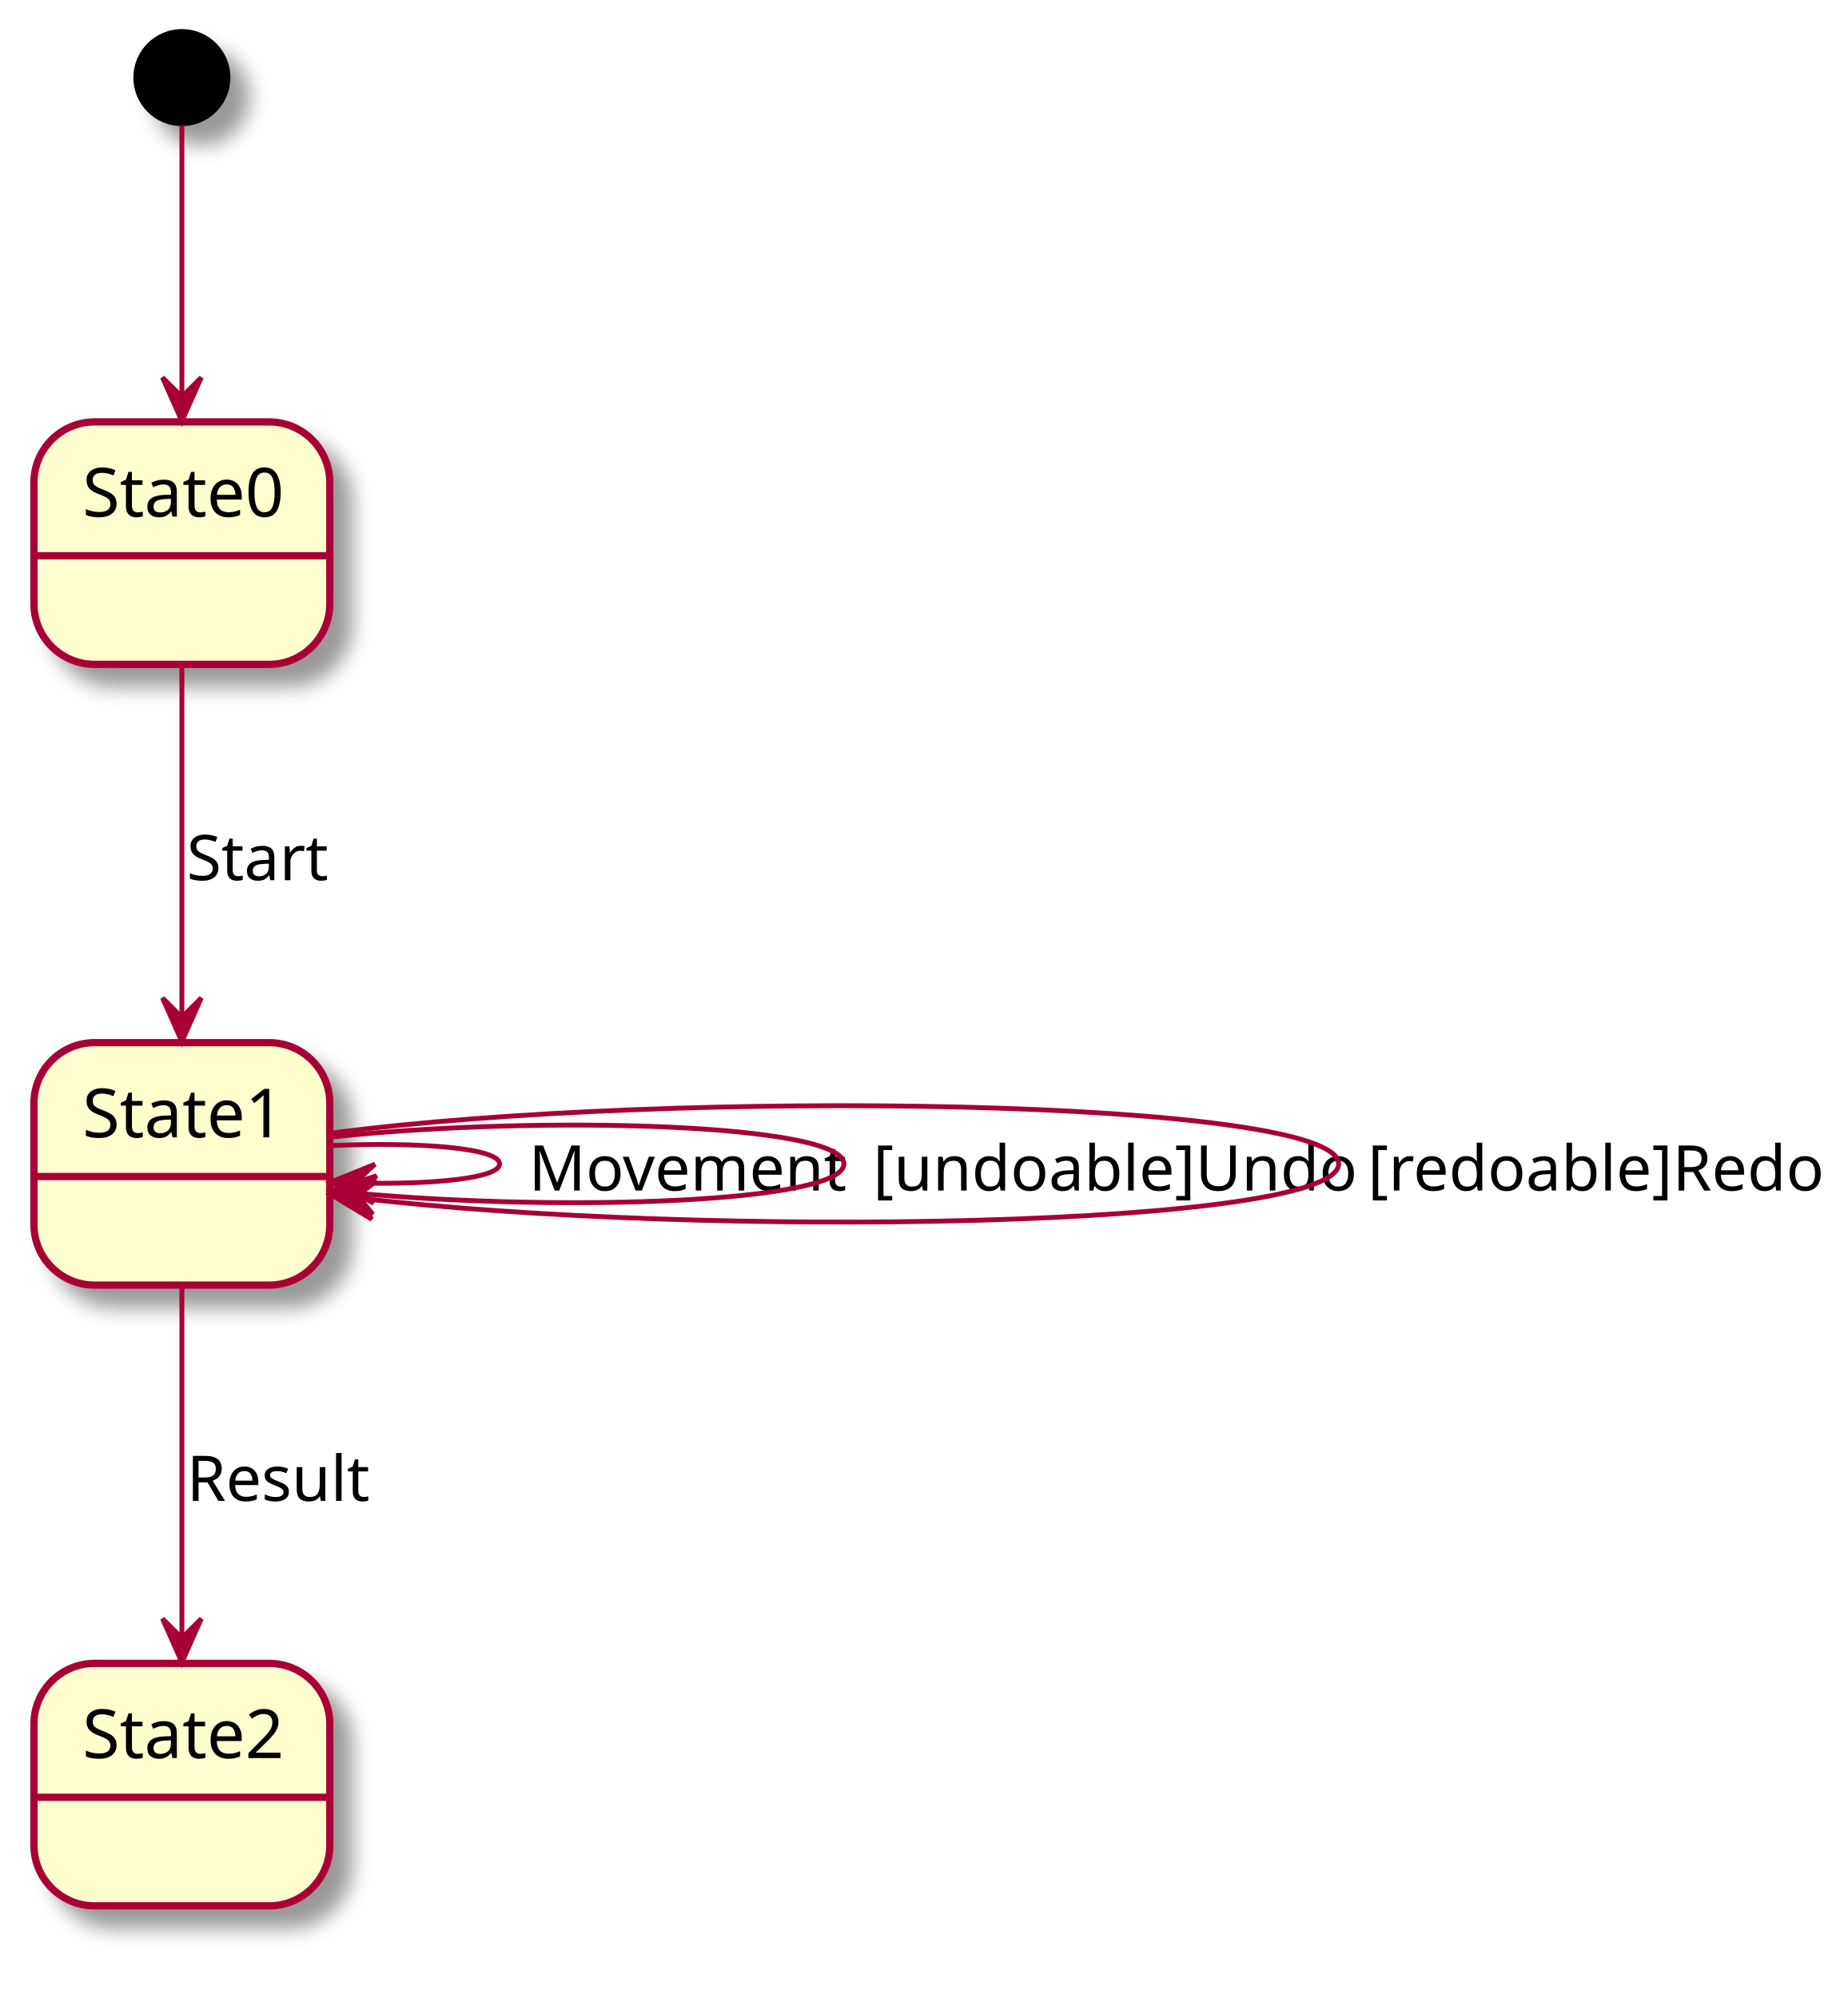
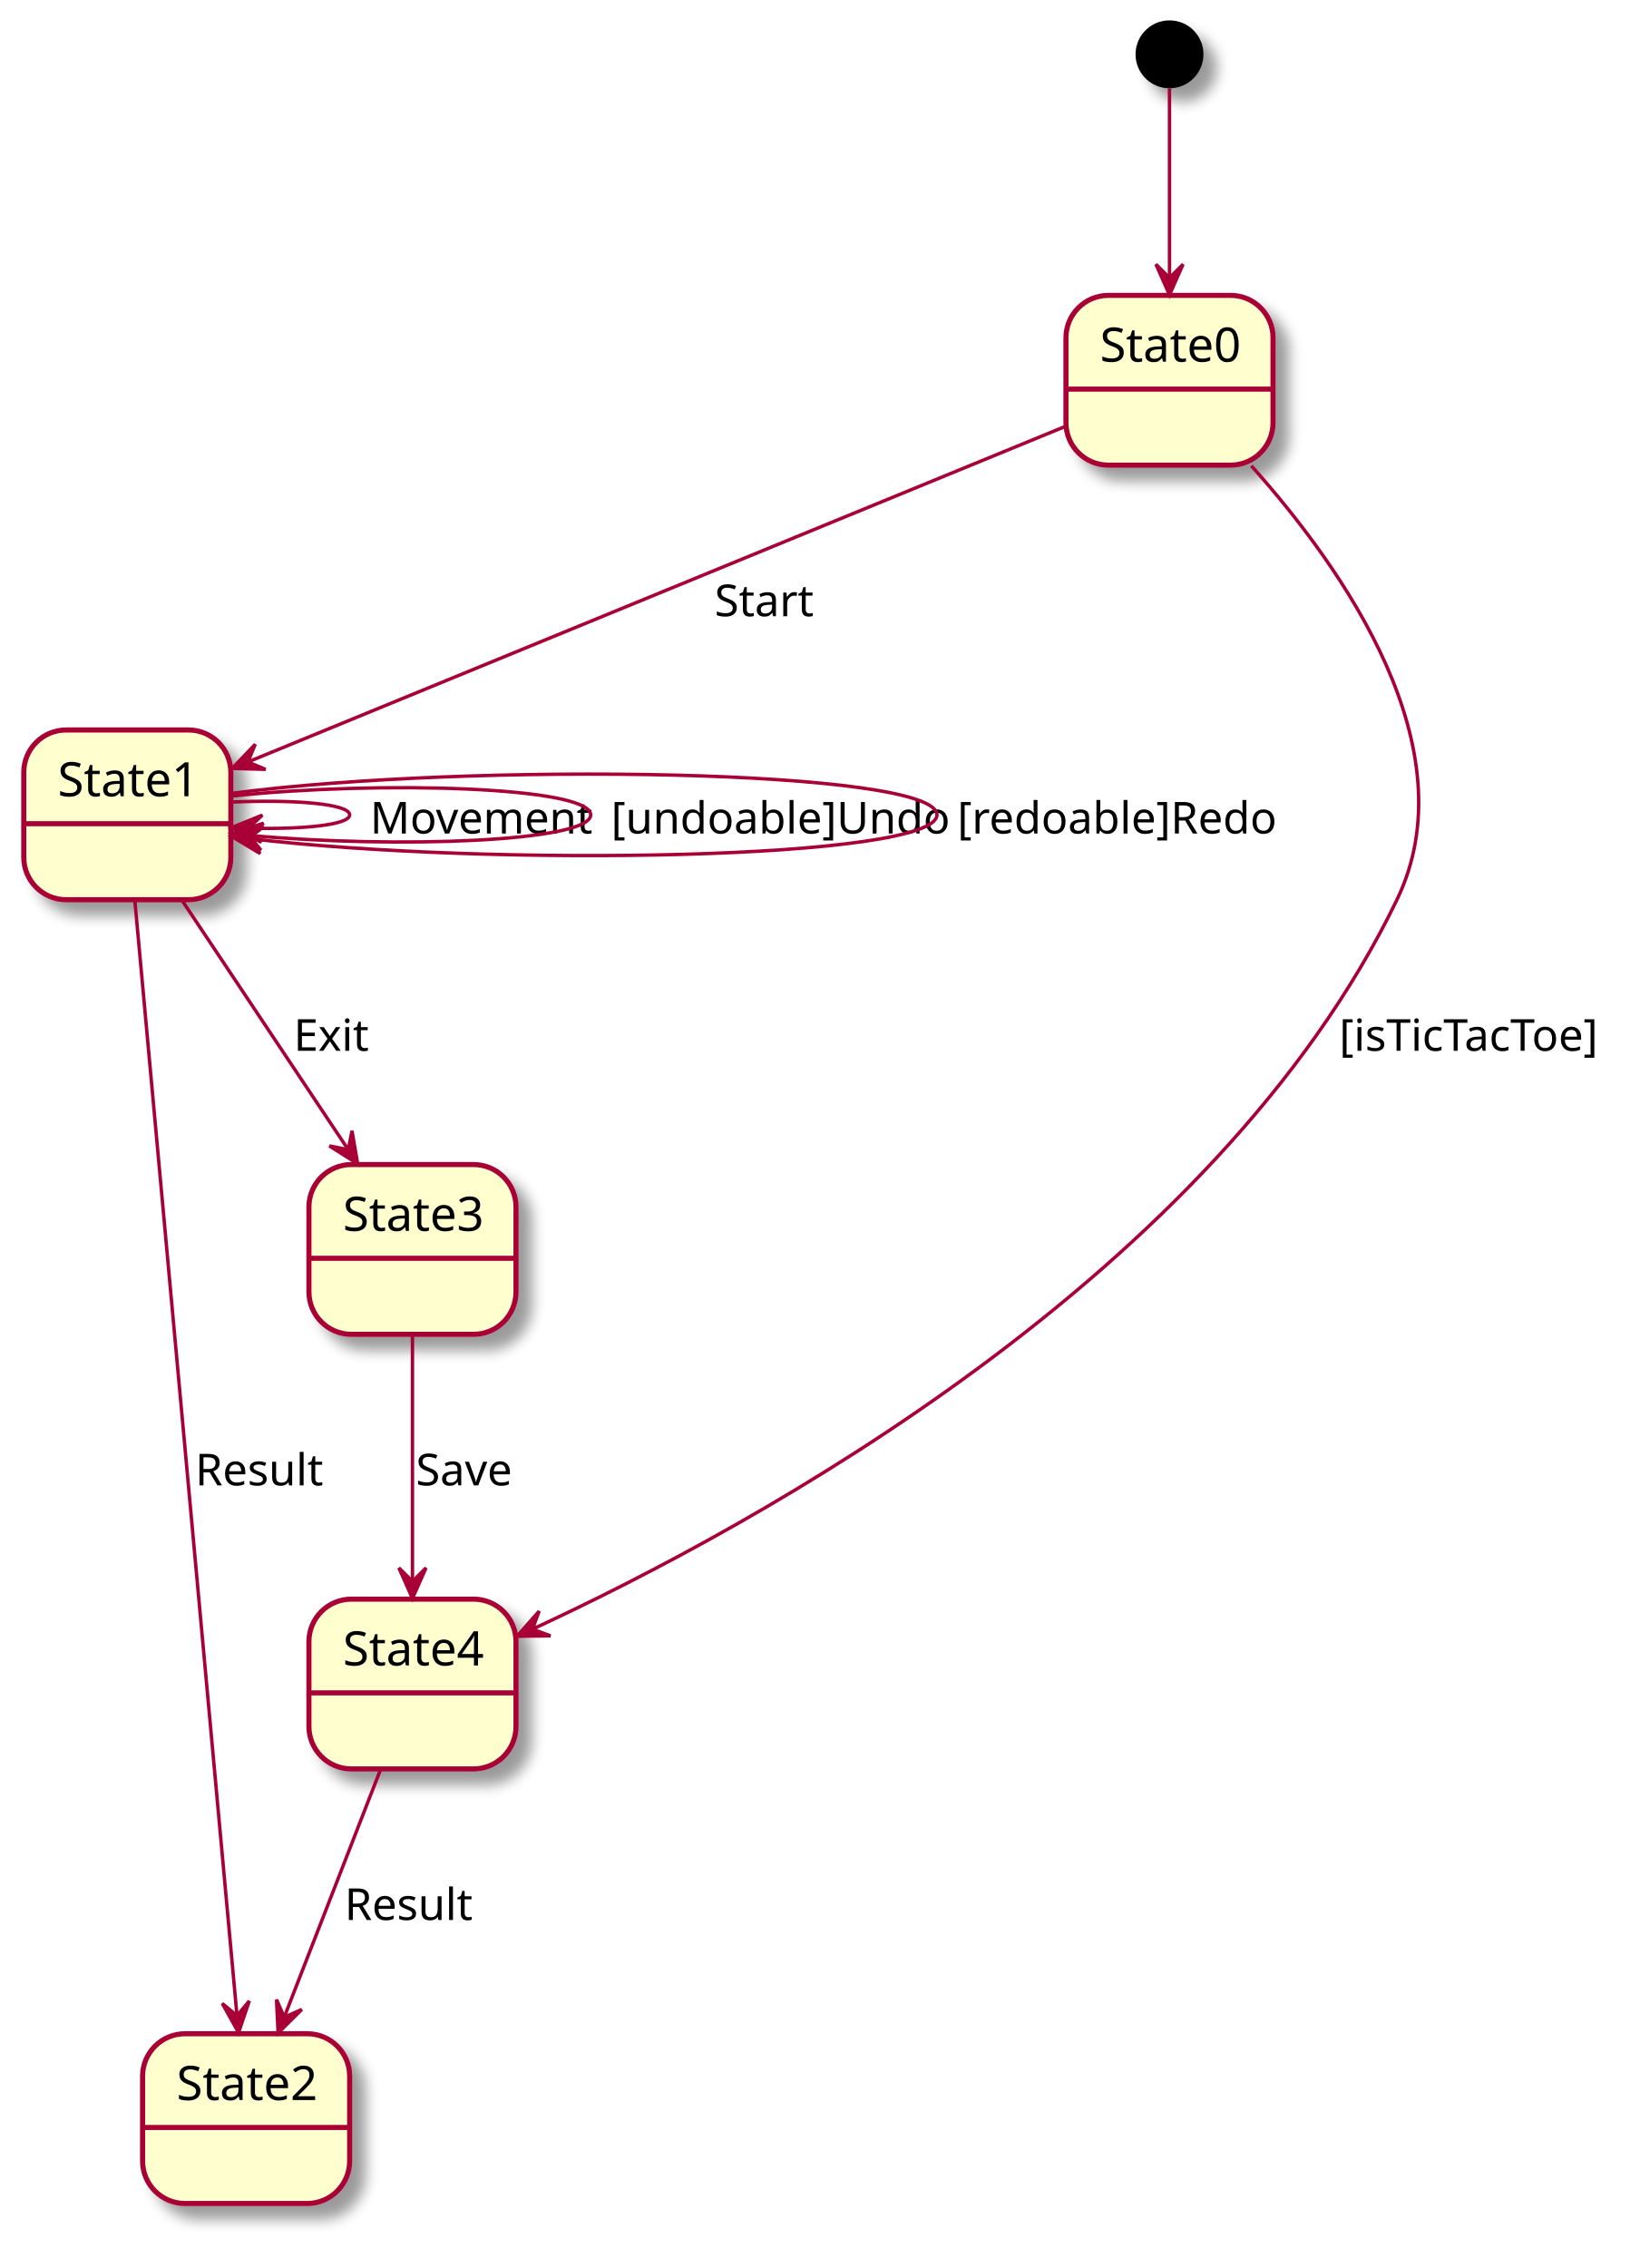
- <svg xmlns="http://www.w3.org/2000/svg" contentScriptType="application/ecmascript" contentStyleType="text/css" height="412px" preserveAspectRatio="none" style="width:381px;height:412px;" version="1.1" viewBox="0 0 381 412" width="381px" zoomAndPan="magnify">
+ <svg xmlns="http://www.w3.org/2000/svg" contentScriptType="application/ecmascript" contentStyleType="text/css" height="668px" preserveAspectRatio="none" style="width:483px;height:668px;" version="1.1" viewBox="0 0 483 668" width="483px" zoomAndPan="magnify">
  <defs>
-     <filter height="300%" id="fn64mr7pt3x72" width="300%" x="-1" y="-1">
+     <filter height="300%" id="fjd8q9gt2ybct" width="300%" x="-1" y="-1">
      <feGaussianBlur result="blurOut" stdDeviation="2.0" />
      <feColorMatrix in="blurOut" result="blurOut2" type="matrix" values="0 0 0 0 0 0 0 0 0 0 0 0 0 0 0 0 0 0 .4 0" />
      <feOffset dx="4.0" dy="4.0" in="blurOut2" result="blurOut3" />
      <feBlend in="SourceGraphic" in2="blurOut3" mode="normal" />
    </filter>
  </defs>
  <g>
-     <ellipse cx="37.5" cy="16" fill="#000000" filter="url(#fn64mr7pt3x72)" rx="10" ry="10" style="stroke: none; stroke-width: 1.0;" />
+     <ellipse cx="344.5" cy="16" fill="#000000" filter="url(#fjd8q9gt2ybct)" rx="10" ry="10" style="stroke: none; stroke-width: 1.0;" />
    <g id="State0">
-       <rect fill="#FEFECE" filter="url(#fn64mr7pt3x72)" height="50" rx="12.5" ry="12.5" style="stroke: #A80036; stroke-width: 1.5;" width="61" x="7" y="87" />
-       <line style="stroke: #A80036; stroke-width: 1.5;" x1="7" x2="68" y1="114.609" y2="114.609" />
-       <text fill="#000000" font-family="sans-serif" font-size="14" lengthAdjust="spacingAndGlyphs" textLength="41" x="17" y="106.533">State0</text>
+       <rect fill="#FEFECE" filter="url(#fjd8q9gt2ybct)" height="50" rx="12.5" ry="12.5" style="stroke: #A80036; stroke-width: 1.5;" width="61" x="314" y="87" />
+       <line style="stroke: #A80036; stroke-width: 1.5;" x1="314" x2="375" y1="114.609" y2="114.609" />
+       <text fill="#000000" font-family="sans-serif" font-size="14" lengthAdjust="spacingAndGlyphs" textLength="41" x="324" y="106.533">State0</text>
    </g>
    <g id="State1">
-       <rect fill="#FEFECE" filter="url(#fn64mr7pt3x72)" height="50" rx="12.5" ry="12.5" style="stroke: #A80036; stroke-width: 1.5;" width="61" x="7" y="215" />
+       <rect fill="#FEFECE" filter="url(#fjd8q9gt2ybct)" height="50" rx="12.5" ry="12.5" style="stroke: #A80036; stroke-width: 1.5;" width="61" x="7" y="215" />
      <line style="stroke: #A80036; stroke-width: 1.5;" x1="7" x2="68" y1="242.609" y2="242.609" />
      <text fill="#000000" font-family="sans-serif" font-size="14" lengthAdjust="spacingAndGlyphs" textLength="41" x="17" y="234.533">State1</text>
    </g>
+     <g id="State3">
+       <rect fill="#FEFECE" filter="url(#fjd8q9gt2ybct)" height="50" rx="12.5" ry="12.5" style="stroke: #A80036; stroke-width: 1.5;" width="61" x="91" y="343" />
+       <line style="stroke: #A80036; stroke-width: 1.5;" x1="91" x2="152" y1="370.609" y2="370.609" />
+       <text fill="#000000" font-family="sans-serif" font-size="14" lengthAdjust="spacingAndGlyphs" textLength="41" x="101" y="362.533">State3</text>
+     </g>
+     <g id="State4">
+       <rect fill="#FEFECE" filter="url(#fjd8q9gt2ybct)" height="50" rx="12.5" ry="12.5" style="stroke: #A80036; stroke-width: 1.5;" width="61" x="91" y="471" />
+       <line style="stroke: #A80036; stroke-width: 1.5;" x1="91" x2="152" y1="498.609" y2="498.609" />
+       <text fill="#000000" font-family="sans-serif" font-size="14" lengthAdjust="spacingAndGlyphs" textLength="41" x="101" y="490.533">State4</text>
+     </g>
    <g id="State2">
-       <rect fill="#FEFECE" filter="url(#fn64mr7pt3x72)" height="50" rx="12.5" ry="12.5" style="stroke: #A80036; stroke-width: 1.5;" width="61" x="7" y="343" />
-       <line style="stroke: #A80036; stroke-width: 1.5;" x1="7" x2="68" y1="370.609" y2="370.609" />
-       <text fill="#000000" font-family="sans-serif" font-size="14" lengthAdjust="spacingAndGlyphs" textLength="41" x="17" y="362.533">State2</text>
+       <rect fill="#FEFECE" filter="url(#fjd8q9gt2ybct)" height="50" rx="12.5" ry="12.5" style="stroke: #A80036; stroke-width: 1.5;" width="61" x="42" y="599" />
+       <line style="stroke: #A80036; stroke-width: 1.5;" x1="42" x2="103" y1="626.609" y2="626.609" />
+       <text fill="#000000" font-family="sans-serif" font-size="14" lengthAdjust="spacingAndGlyphs" textLength="41" x="52" y="618.533">State2</text>
    </g>
-     <path d="M37.5,26.013 C37.5,38.698 37.5,62.409 37.5,81.57 " fill="none" id="*start-&gt;State0" style="stroke: #A80036; stroke-width: 1.0;" />
-     <polygon fill="#A80036" points="37.5,86.84,41.5,77.84,37.5,81.84,33.5,77.84,37.5,86.84" style="stroke: #A80036; stroke-width: 1.0;" />
-     <path d="M37.5,137.294 C37.5,157.95 37.5,187.669 37.5,209.651 " fill="none" id="State0-&gt;State1" style="stroke: #A80036; stroke-width: 1.0;" />
-     <polygon fill="#A80036" points="37.5,214.781,41.5,205.781,37.5,209.781,33.5,205.781,37.5,214.781" style="stroke: #A80036; stroke-width: 1.0;" />
-     <text fill="#000000" font-family="sans-serif" font-size="13" lengthAdjust="spacingAndGlyphs" textLength="28" x="38.5" y="181.495">Start</text>
+     <path d="M344.5,26.013 C344.5,38.698 344.5,62.409 344.5,81.57 " fill="none" id="*start-&gt;State0" style="stroke: #A80036; stroke-width: 1.0;" />
+     <polygon fill="#A80036" points="344.5,86.84,348.5,77.84,344.5,81.84,340.5,77.84,344.5,86.84" style="stroke: #A80036; stroke-width: 1.0;" />
+     <path d="M313.941,125.542 C256.852,148.973 134.288,199.276 73.379,224.275 " fill="none" id="State0-&gt;State1" style="stroke: #A80036; stroke-width: 1.0;" />
+     <polygon fill="#A80036" points="68.391,226.322,78.236,226.605,73.016,224.423,75.198,219.204,68.391,226.322" style="stroke: #A80036; stroke-width: 1.0;" />
+     <text fill="#000000" font-family="sans-serif" font-size="13" lengthAdjust="spacingAndGlyphs" textLength="28" x="210.5" y="181.495">Start</text>
    <path d="M68.159,236.235 C86.155,235.432 103,236.687 103,240 C103,243.002 89.166,244.314 73.177,243.937 " fill="none" id="State1-&gt;State1" style="stroke: #A80036; stroke-width: 1.0;" />
    <polygon fill="#A80036" points="68.159,243.765,77.017,248.07,73.156,243.936,77.29,240.075,68.159,243.765" style="stroke: #A80036; stroke-width: 1.0;" />
    <text fill="#000000" font-family="sans-serif" font-size="13" lengthAdjust="spacingAndGlyphs" textLength="59" x="109" y="245.495">Movement</text>
    <path d="M68.309,234.461 C111.761,229.862 174,231.708 174,240 C174,247.968 116.528,249.984 73.483,246.048 " fill="none" id="State1-&gt;State1-1" style="stroke: #A80036; stroke-width: 1.0;" />
    <polygon fill="#A80036" points="68.309,245.539,76.874,250.402,73.285,246.029,77.658,242.441,68.309,245.539" style="stroke: #A80036; stroke-width: 1.0;" />
    <text fill="#000000" font-family="sans-serif" font-size="13" lengthAdjust="spacingAndGlyphs" textLength="90" x="180" y="245.495">[undoable]Undo</text>
    <path d="M68.221,233.672 C138.363,224.391 276,226.5 276,240 C276,253.184 144.739,255.504 73.262,246.962 " fill="none" id="State1-&gt;State1-2" style="stroke: #A80036; stroke-width: 1.0;" />
    <polygon fill="#A80036" points="68.221,246.328,76.652,251.42,73.182,246.952,77.65,243.482,68.221,246.328" style="stroke: #A80036; stroke-width: 1.0;" />
    <text fill="#000000" font-family="sans-serif" font-size="13" lengthAdjust="spacingAndGlyphs" textLength="87" x="282" y="245.495">[redoable]Redo</text>
-     <path d="M37.5,265.294 C37.5,285.95 37.5,315.669 37.5,337.651 " fill="none" id="State1-&gt;State2" style="stroke: #A80036; stroke-width: 1.0;" />
-     <polygon fill="#A80036" points="37.5,342.781,41.5,333.781,37.5,337.781,33.5,333.781,37.5,342.781" style="stroke: #A80036; stroke-width: 1.0;" />
-     <text fill="#000000" font-family="sans-serif" font-size="13" lengthAdjust="spacingAndGlyphs" textLength="37" x="38.5" y="309.495">Result</text>
+     <path d="M53.696,265.294 C67.641,286.211 87.782,316.423 102.488,338.482 " fill="none" id="State1-&gt;State3" style="stroke: #A80036; stroke-width: 1.0;" />
+     <polygon fill="#A80036" points="105.354,342.781,103.691,333.074,102.581,338.62,97.034,337.51,105.354,342.781" style="stroke: #A80036; stroke-width: 1.0;" />
+     <text fill="#000000" font-family="sans-serif" font-size="13" lengthAdjust="spacingAndGlyphs" textLength="23" x="86.5" y="309.495">Exit</text>
+     <path d="M121.5,393.294 C121.5,413.95 121.5,443.669 121.5,465.651 " fill="none" id="State3-&gt;State4" style="stroke: #A80036; stroke-width: 1.0;" />
+     <polygon fill="#A80036" points="121.5,470.781,125.5,461.781,121.5,465.781,117.5,461.781,121.5,470.781" style="stroke: #A80036; stroke-width: 1.0;" />
+     <text fill="#000000" font-family="sans-serif" font-size="13" lengthAdjust="spacingAndGlyphs" textLength="28" x="122.5" y="437.495">Save</text>
+     <path d="M368.614,137.194 C395.637,167.385 433.019,220.468 411.5,265 C357.956,375.805 222.229,449.543 157.244,479.662 " fill="none" id="State0-&gt;State4" style="stroke: #A80036; stroke-width: 1.0;" />
+     <polygon fill="#A80036" points="152.312,481.927,162.16,481.804,156.855,479.84,158.82,474.535,152.312,481.927" style="stroke: #A80036; stroke-width: 1.0;" />
+     <text fill="#000000" font-family="sans-serif" font-size="13" lengthAdjust="spacingAndGlyphs" textLength="77" x="394.5" y="309.495">[isTicTacToe]</text>
+     <path d="M39.716,265.186 C45.865,332.294 63.124,520.671 69.808,593.624 " fill="none" id="State1-&gt;State2" style="stroke: #A80036; stroke-width: 1.0;" />
+     <polygon fill="#A80036" points="70.271,598.674,73.433,589.346,69.815,593.695,65.467,590.077,70.271,598.674" style="stroke: #A80036; stroke-width: 1.0;" />
+     <text fill="#000000" font-family="sans-serif" font-size="13" lengthAdjust="spacingAndGlyphs" textLength="37" x="57.5" y="437.495">Result</text>
+     <path d="M112.052,521.294 C103.986,542.037 92.364,571.92 83.805,593.929 " fill="none" id="State4-&gt;State2" style="stroke: #A80036; stroke-width: 1.0;" />
+     <polygon fill="#A80036" points="81.919,598.78,88.909,591.842,83.731,594.12,81.453,588.943,81.919,598.78" style="stroke: #A80036; stroke-width: 1.0;" />
+     <text fill="#000000" font-family="sans-serif" font-size="13" lengthAdjust="spacingAndGlyphs" textLength="37" x="101.5" y="565.495">Result</text>
  </g>
</svg>
